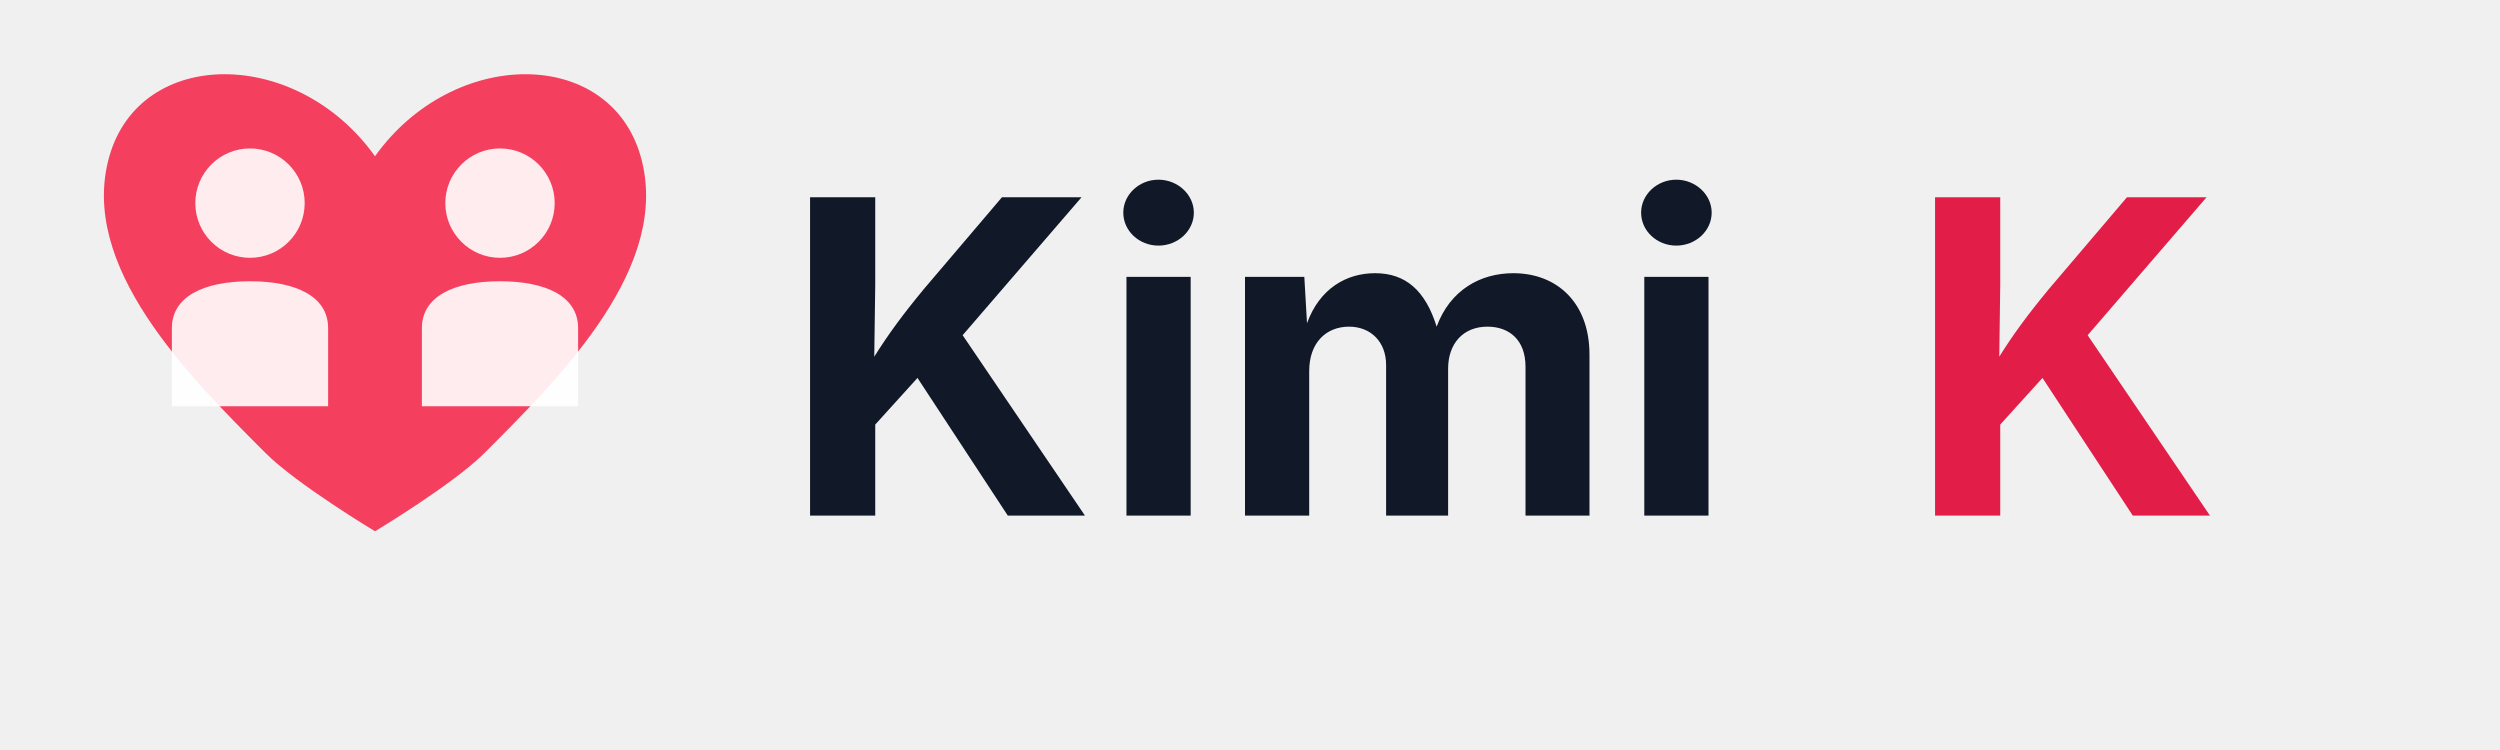
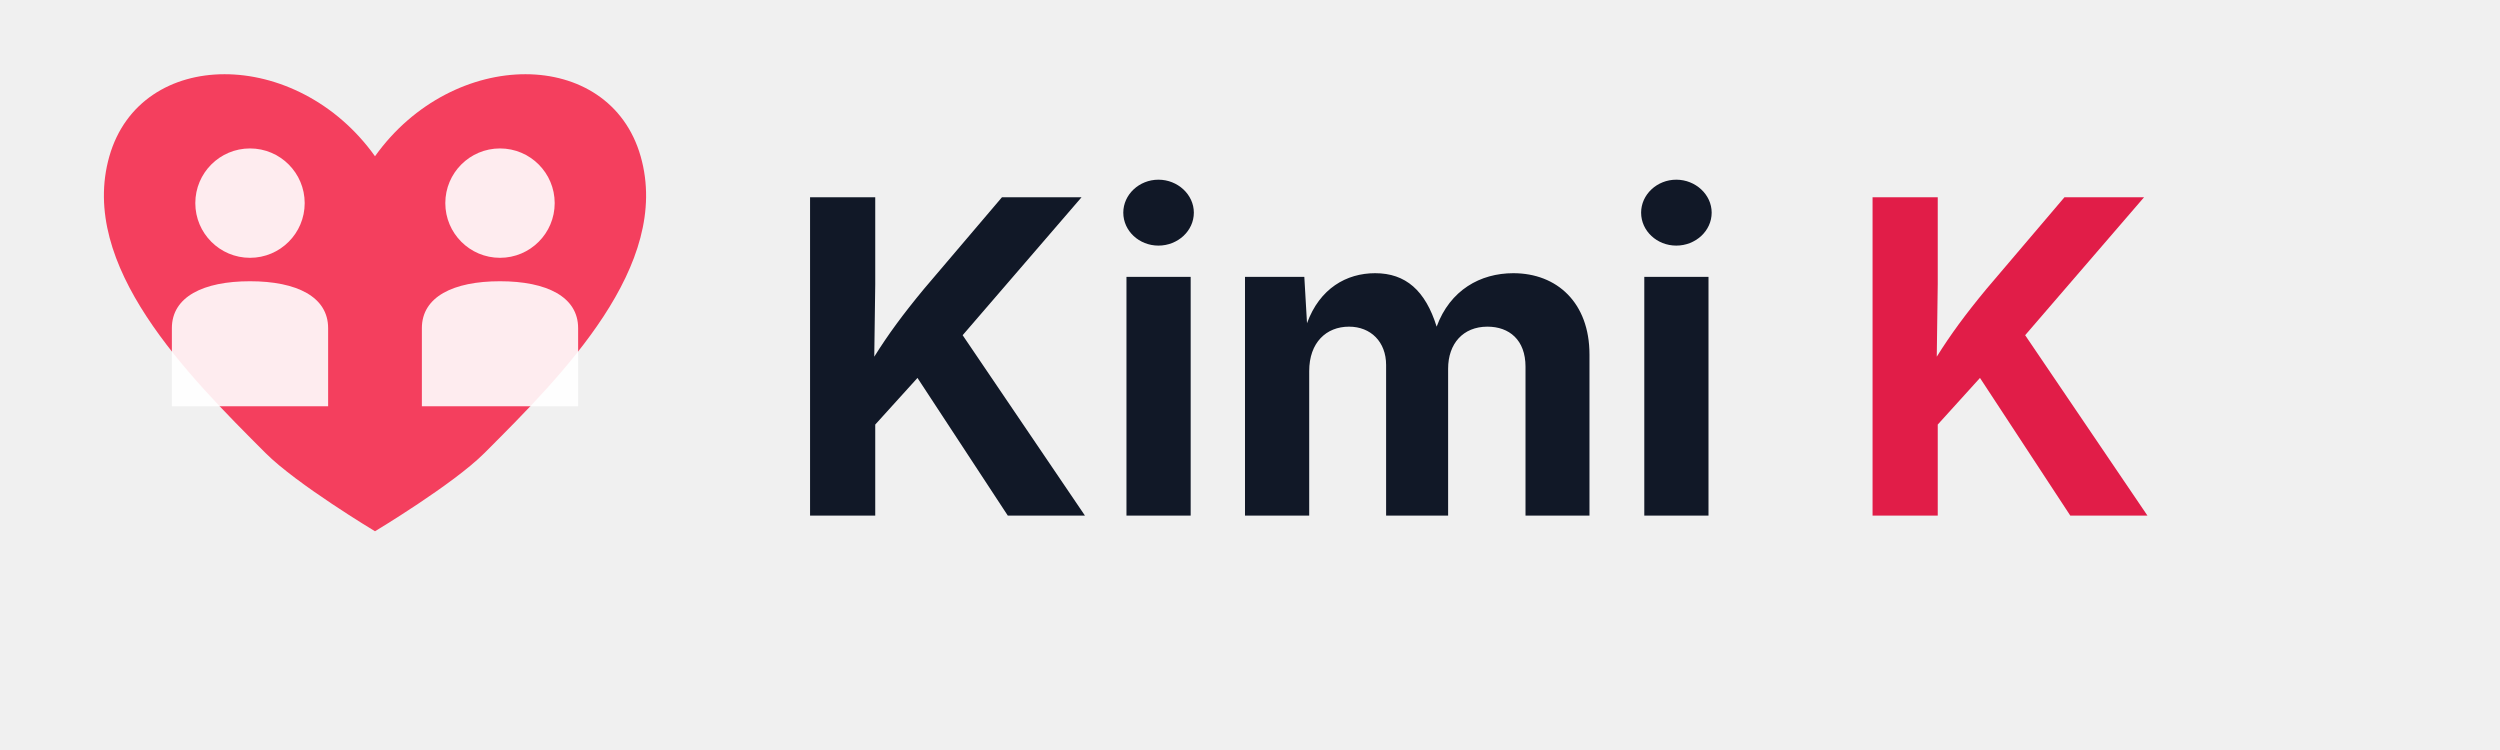
<svg xmlns="http://www.w3.org/2000/svg" viewBox="0 0 160 48" fill="none">
  <path d="M24 10C19 3 9 3 7 10C5 17 12 24 17 29C19 31 24 34 24 34C24 34 29 31 31 29C36 24 43 17 41 10C39 3 29 3 24 10Z" fill="url(#heartGradient)" stroke="none" />
  <circle cx="16" cy="13" r="3.5" fill="white" opacity="0.9" />
  <path d="M11 21C11 19 13 18 16 18C19 18 21 19 21 21L21 26L11 26Z" fill="white" opacity="0.9" />
  <circle cx="32" cy="13" r="3.5" fill="white" opacity="0.9" />
  <path d="M27 21C27 19 29 18 32 18C35 18 37 19 37 21L37 26L27 26Z" fill="white" opacity="0.9" />
  <text x="50" y="33" font-family="system-ui, -apple-system, sans-serif" font-size="28" font-weight="700" fill="#111827">Kimi</text>
-   <text x="122" y="33" font-family="system-ui, -apple-system, sans-serif" font-size="28" font-weight="700" fill="#E11D48">K</text>
+   <text x="118" y="33" font-family="system-ui, -apple-system, sans-serif" font-size="28" font-weight="700" fill="#E11D48">K</text>
  <defs>
    <linearGradient id="heartGradient" x1="7" y1="3" x2="41" y2="34">
      <stop offset="0%" stop-color="#F43F5E" />
      <stop offset="100%" stop-color="#A855F7" />
    </linearGradient>
  </defs>
</svg>
